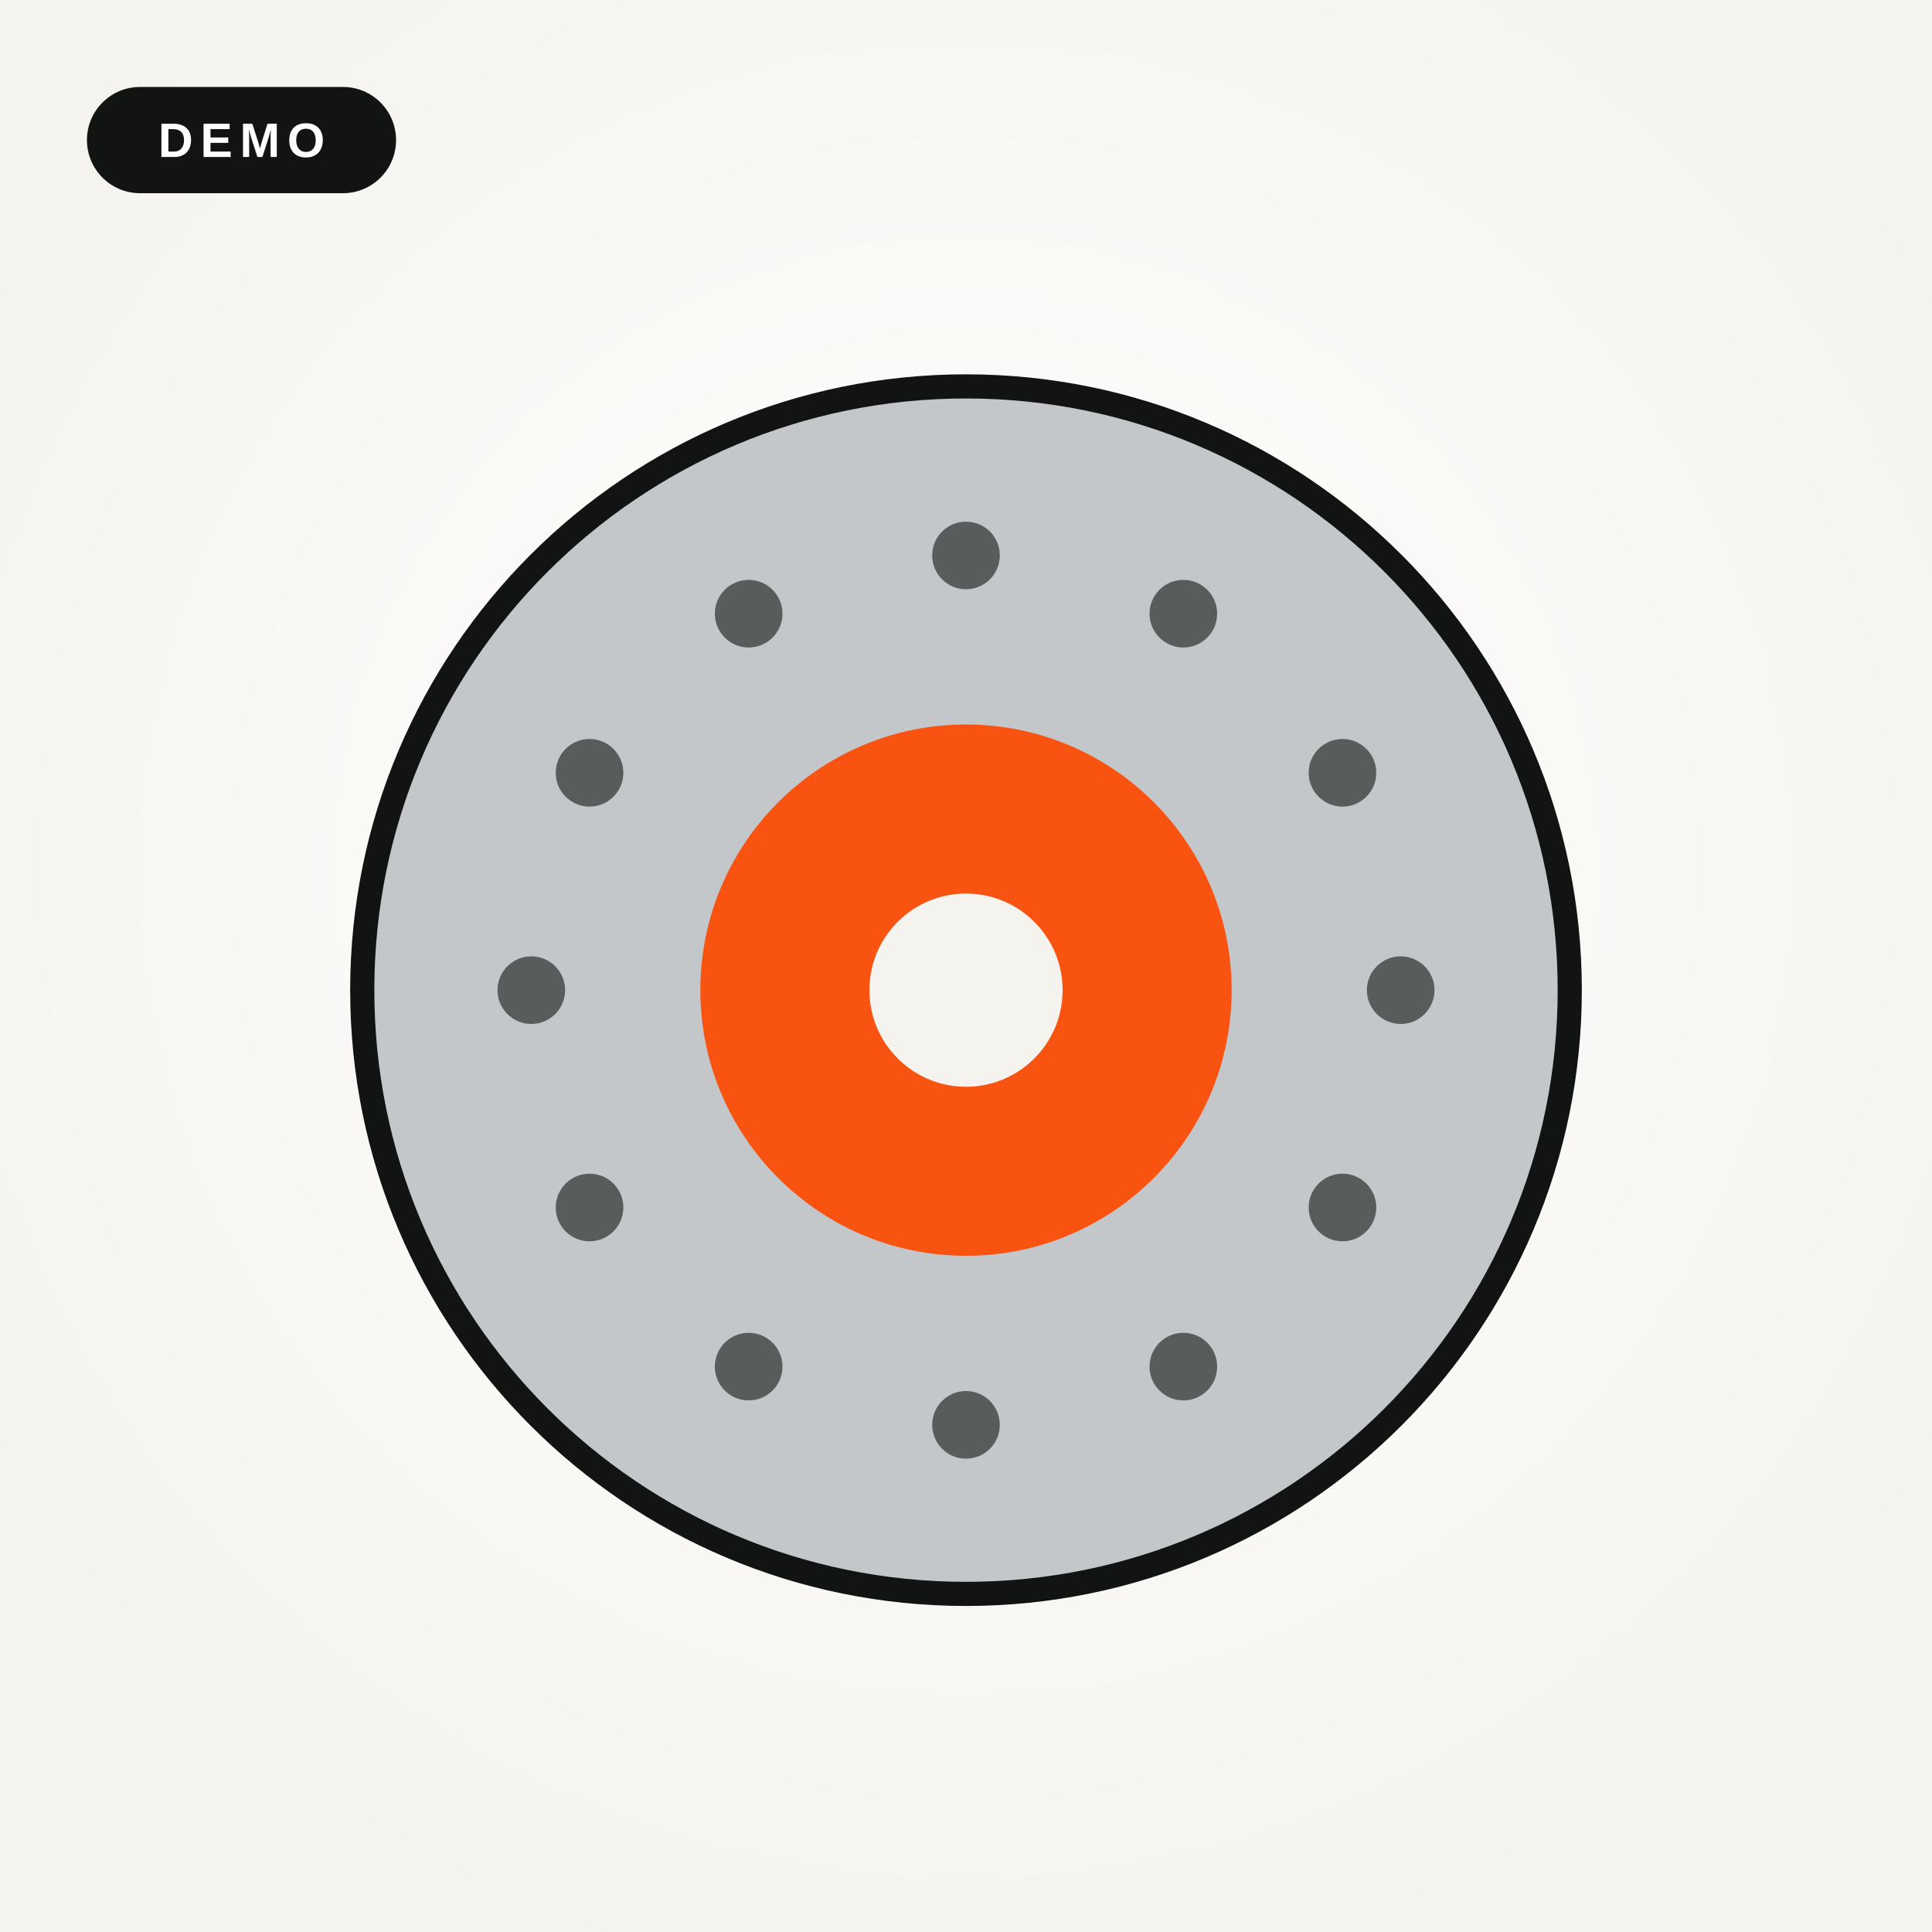
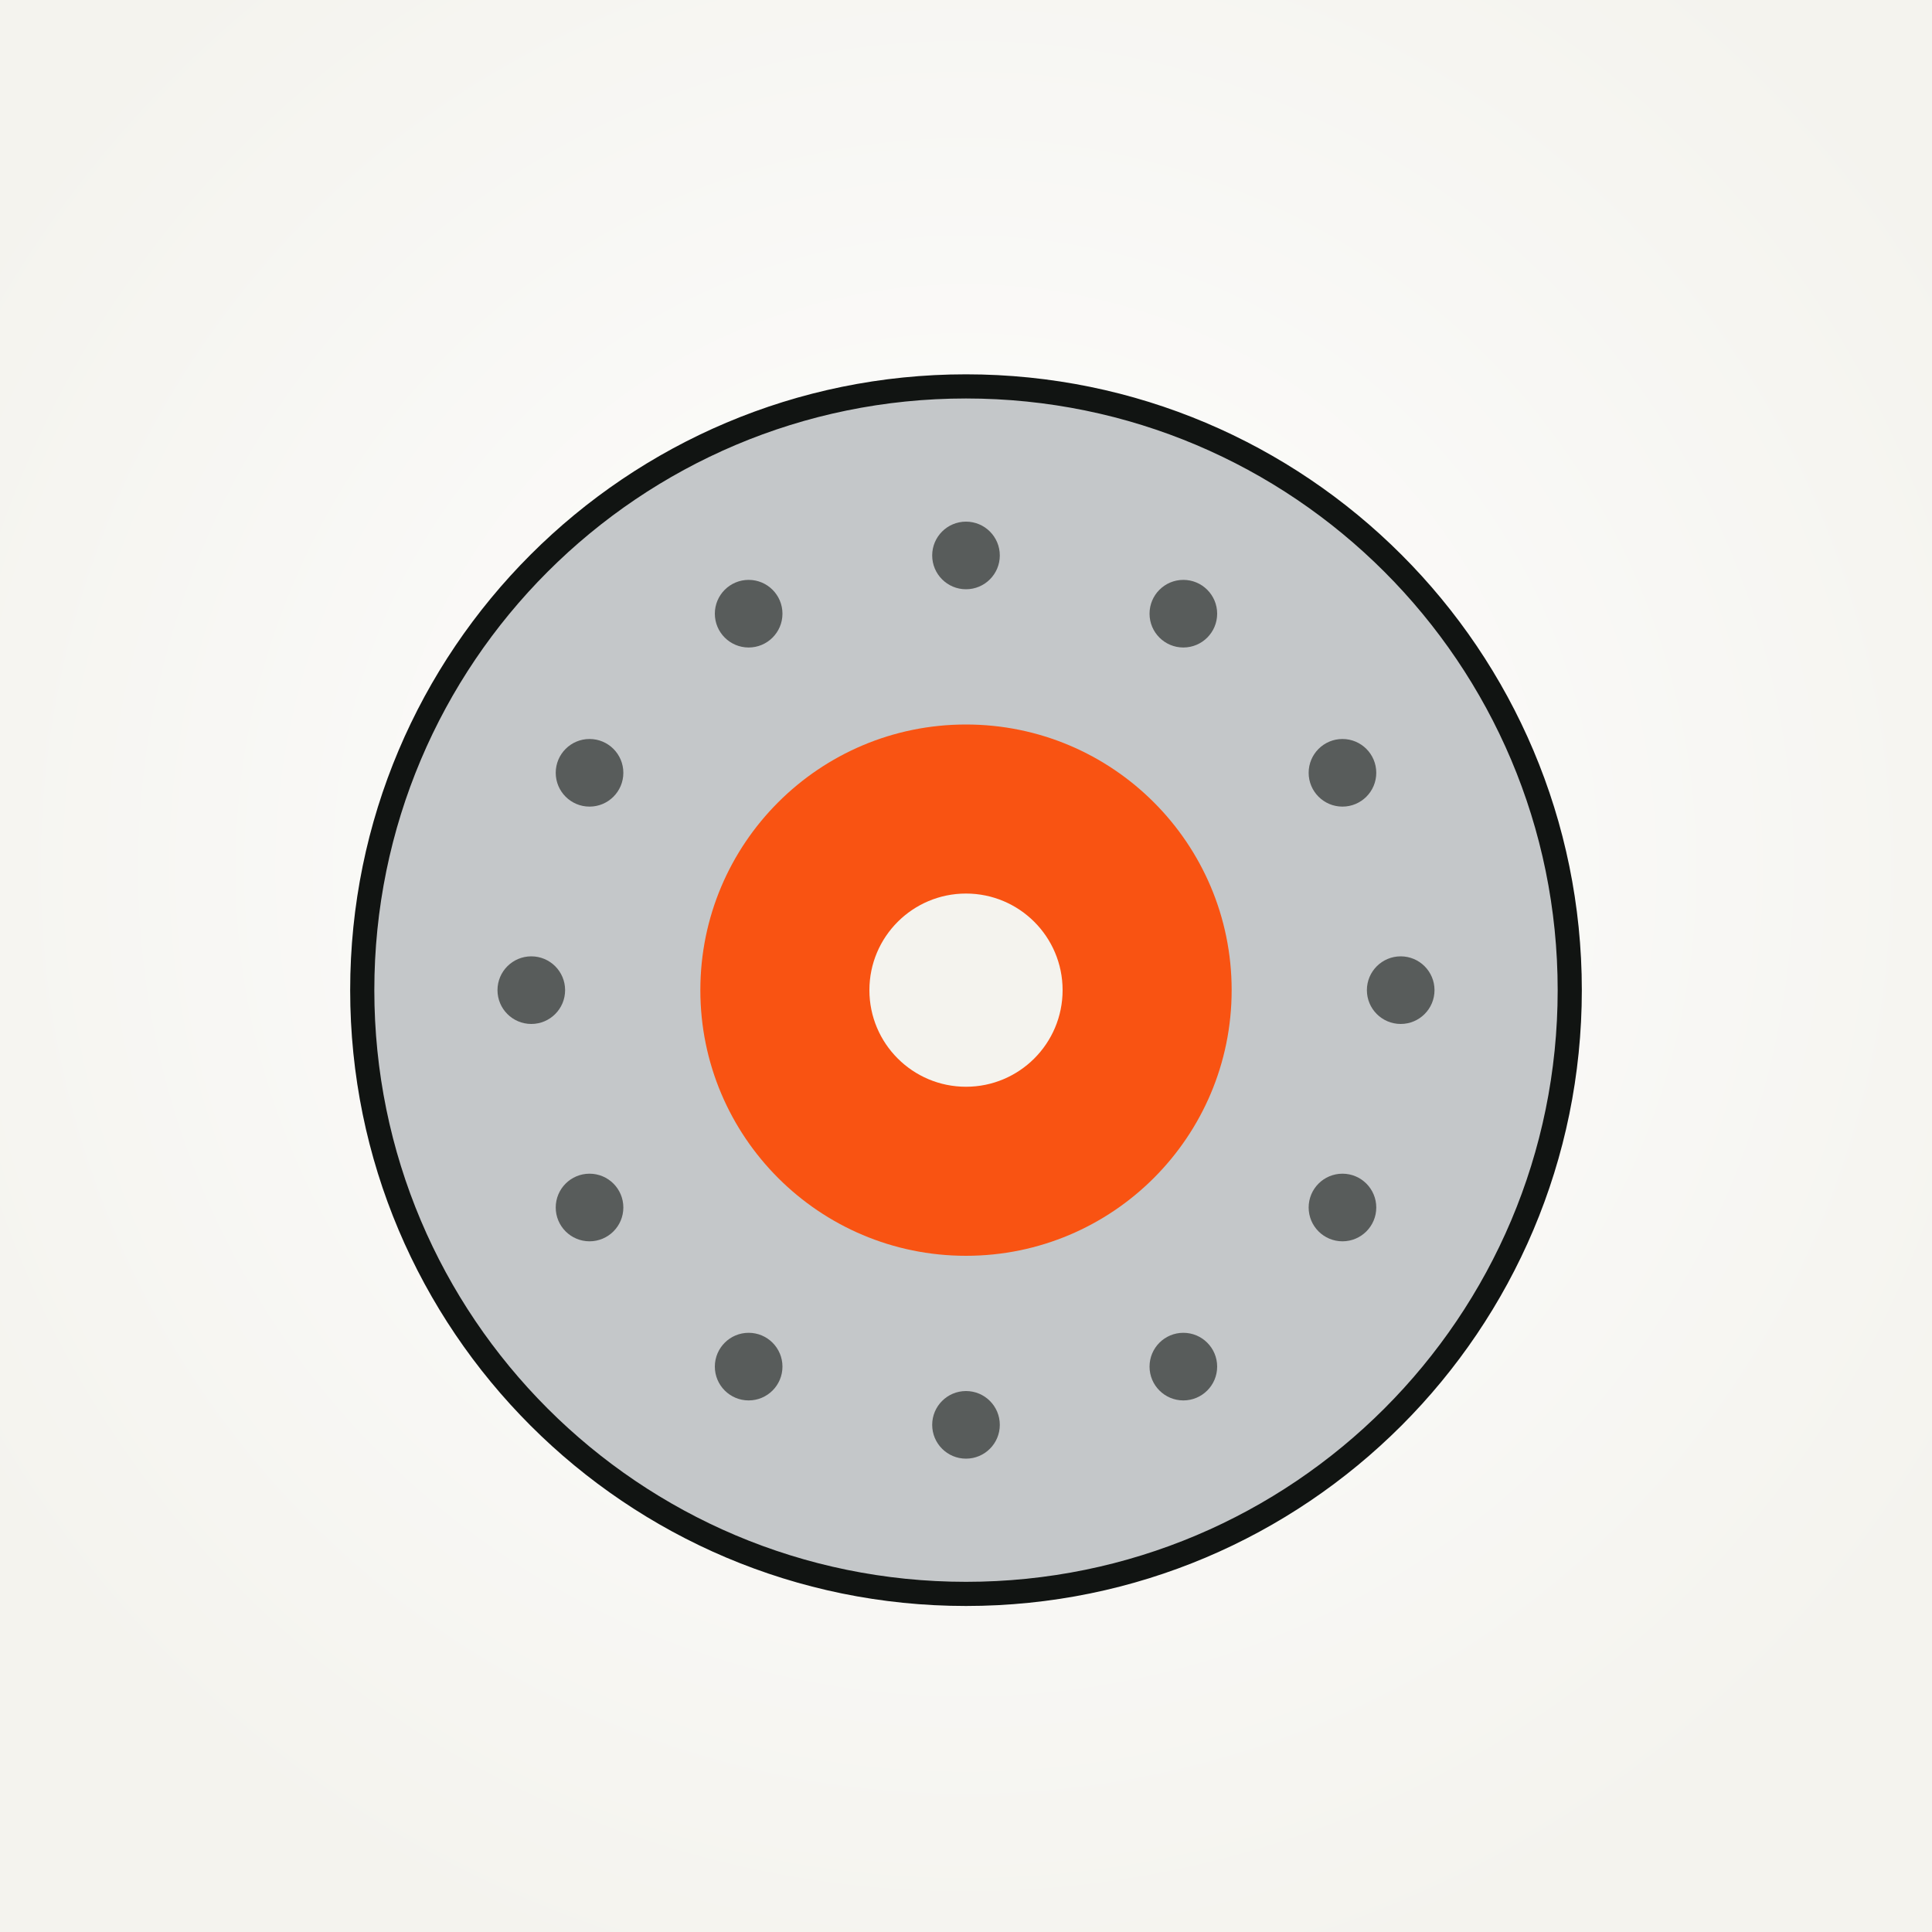
<svg xmlns="http://www.w3.org/2000/svg" viewBox="0 0 800 800" width="800" height="800">
  <defs>
    <radialGradient id="glow" cx="50%" cy="45%" r="60%">
      <stop offset="0" stop-color="#ffffff" />
      <stop offset="1" stop-color="#f4f3ee" />
    </radialGradient>
  </defs>
  <rect width="800" height="800" fill="url(#glow)" />
  <g transform="translate(400 410)">
    <circle r="250" fill="#c4c7c9" stroke="#111412" stroke-width="10" />
    <circle cx="180" cy="0" r="14" fill="#111412" opacity="0.6" />
    <circle cx="155.885" cy="90" r="14" fill="#111412" opacity="0.6" />
    <circle cx="90" cy="155.885" r="14" fill="#111412" opacity="0.6" />
    <circle cx="1.1021821192326179e-14" cy="180" r="14" fill="#111412" opacity="0.6" />
    <circle cx="-90" cy="155.885" r="14" fill="#111412" opacity="0.6" />
    <circle cx="-155.885" cy="90" r="14" fill="#111412" opacity="0.6" />
    <circle cx="-180" cy="2.2043642384652358e-14" r="14" fill="#111412" opacity="0.6" />
    <circle cx="-155.885" cy="-90" r="14" fill="#111412" opacity="0.6" />
    <circle cx="-90" cy="-155.885" r="14" fill="#111412" opacity="0.6" />
    <circle cx="-3.3065463576978534e-14" cy="-180" r="14" fill="#111412" opacity="0.6" />
    <circle cx="90" cy="-155.885" r="14" fill="#111412" opacity="0.6" />
    <circle cx="155.885" cy="-90" r="14" fill="#111412" opacity="0.6" />
    <circle r="110" fill="#f95312" />
    <circle r="40" fill="#f4f3ee" />
  </g>
-   <g transform="translate(36 36)">
-     <rect width="128" height="44" rx="22" fill="#111412" />
-     <text x="64" y="29" text-anchor="middle" font-family="Arial, sans-serif" font-size="20" font-weight="700" fill="#ffffff" letter-spacing="3">DEMO</text>
-   </g>
</svg>
